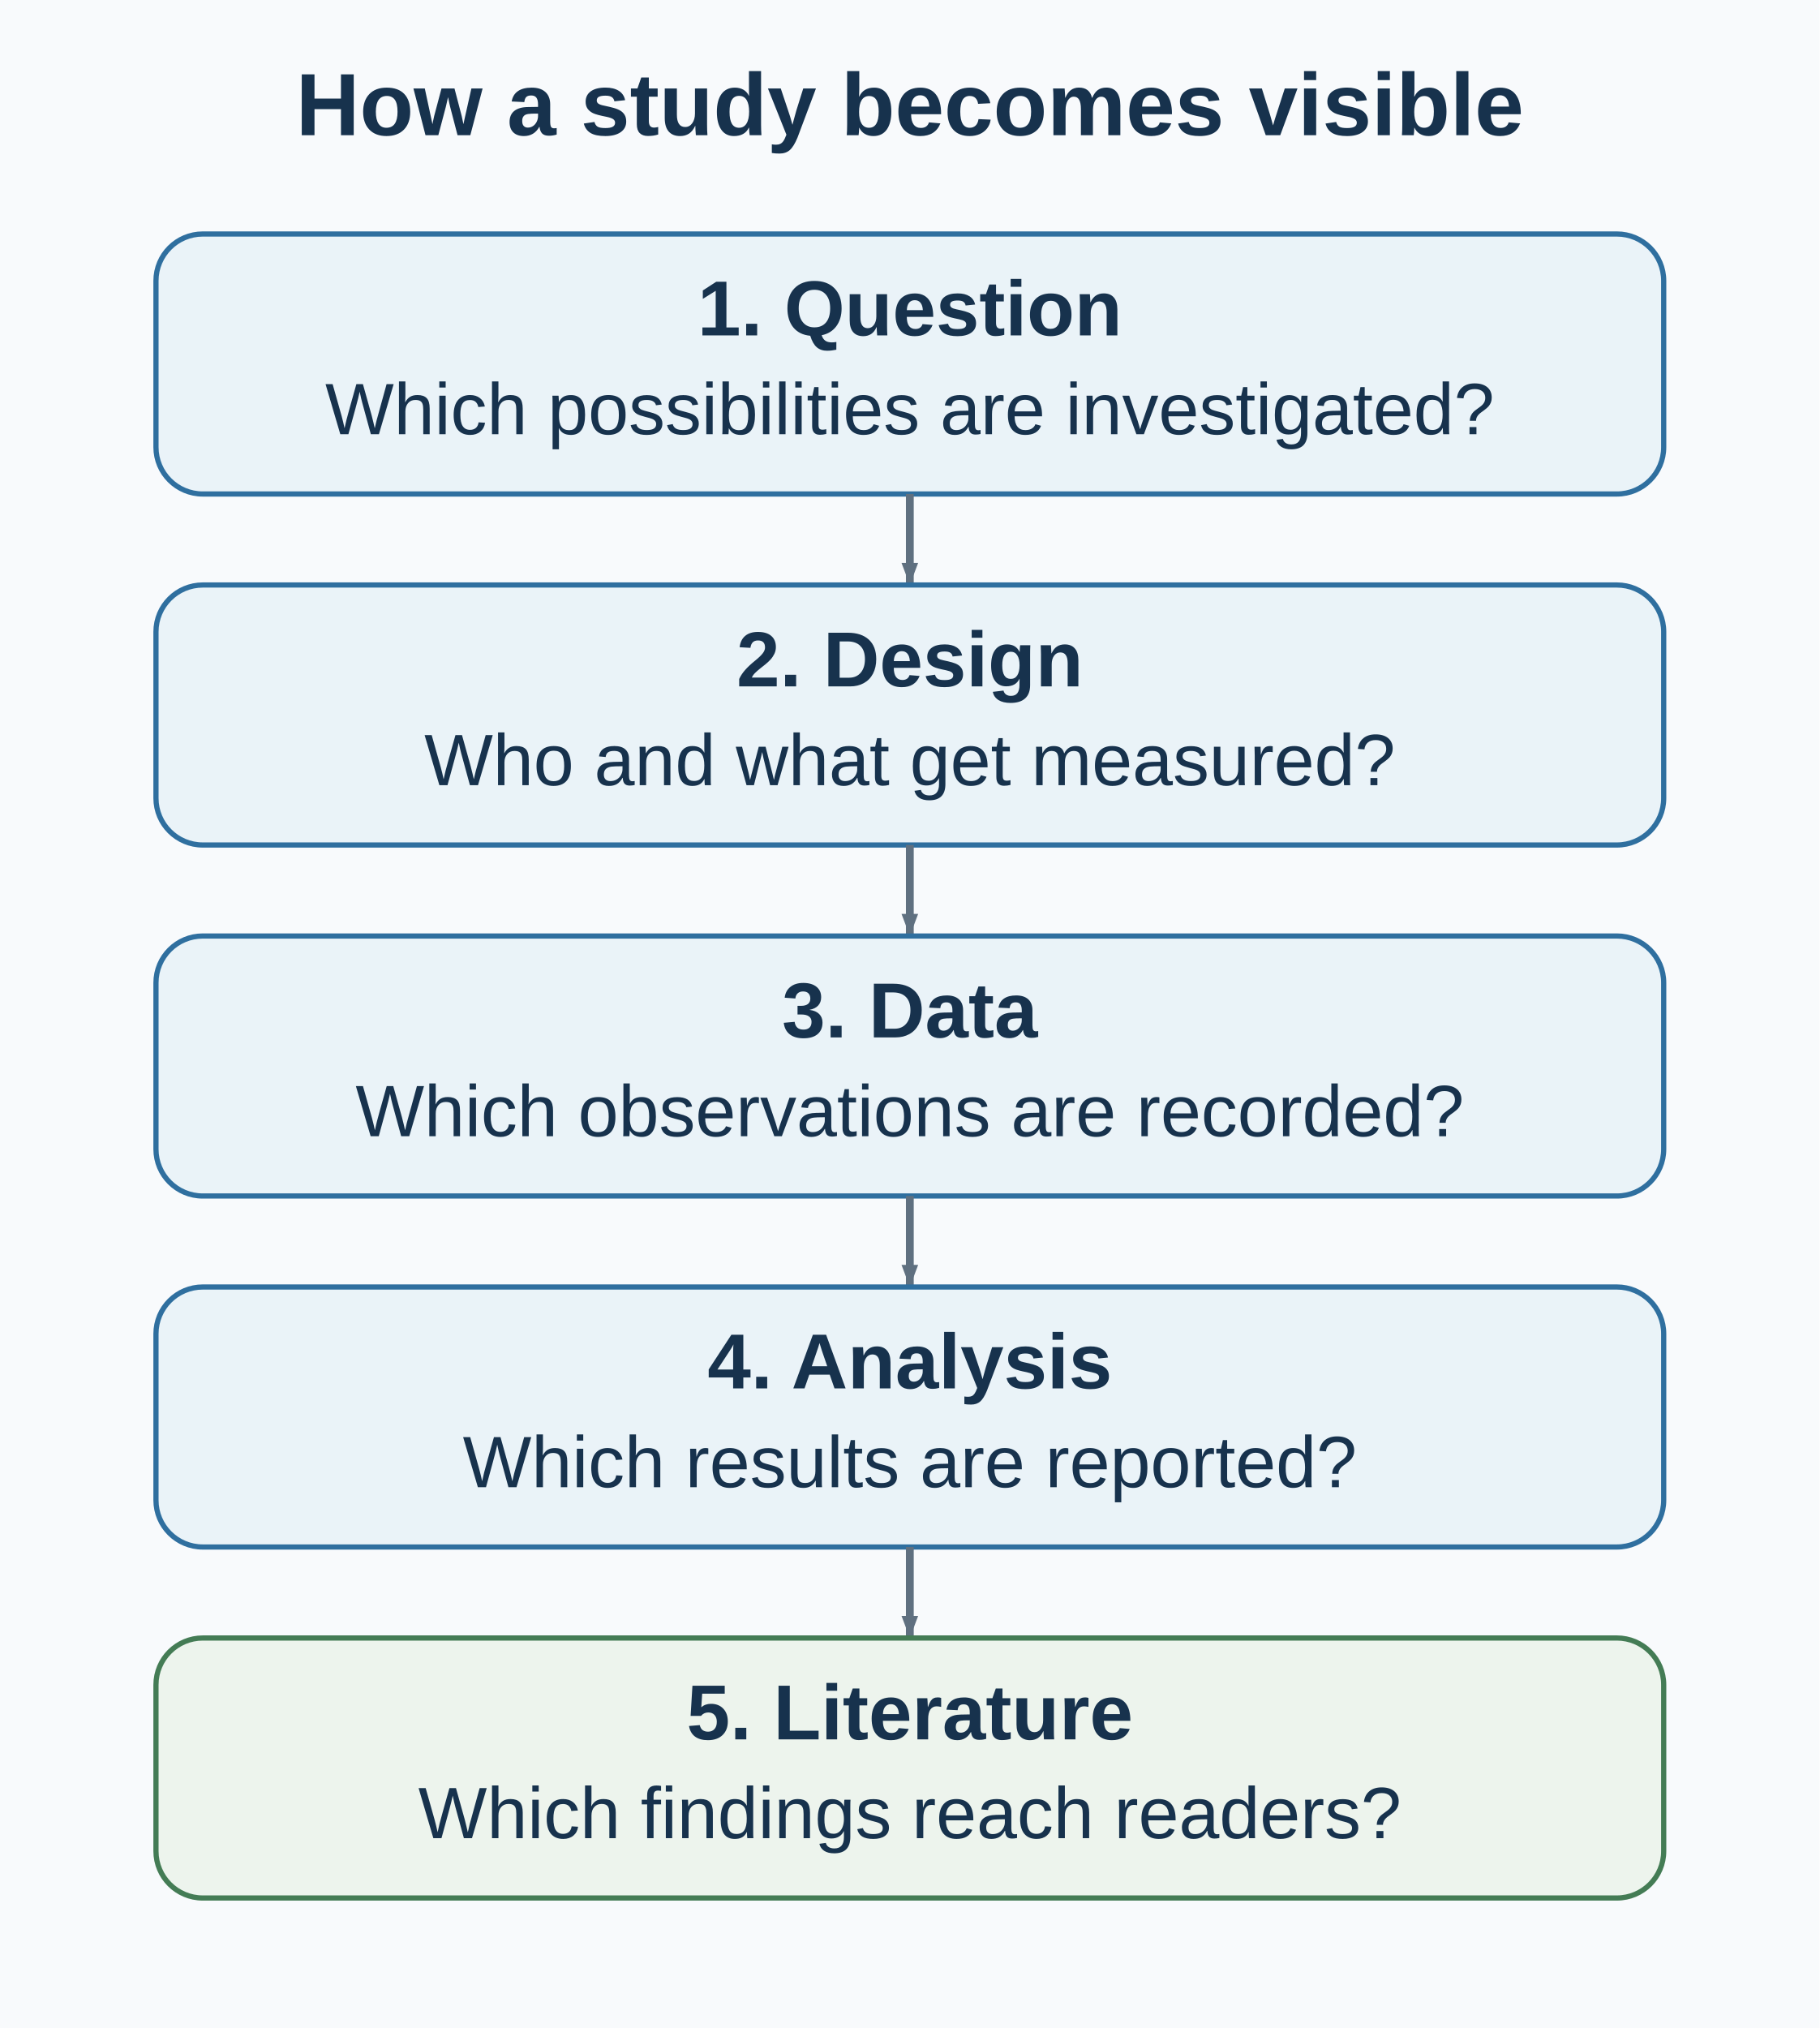
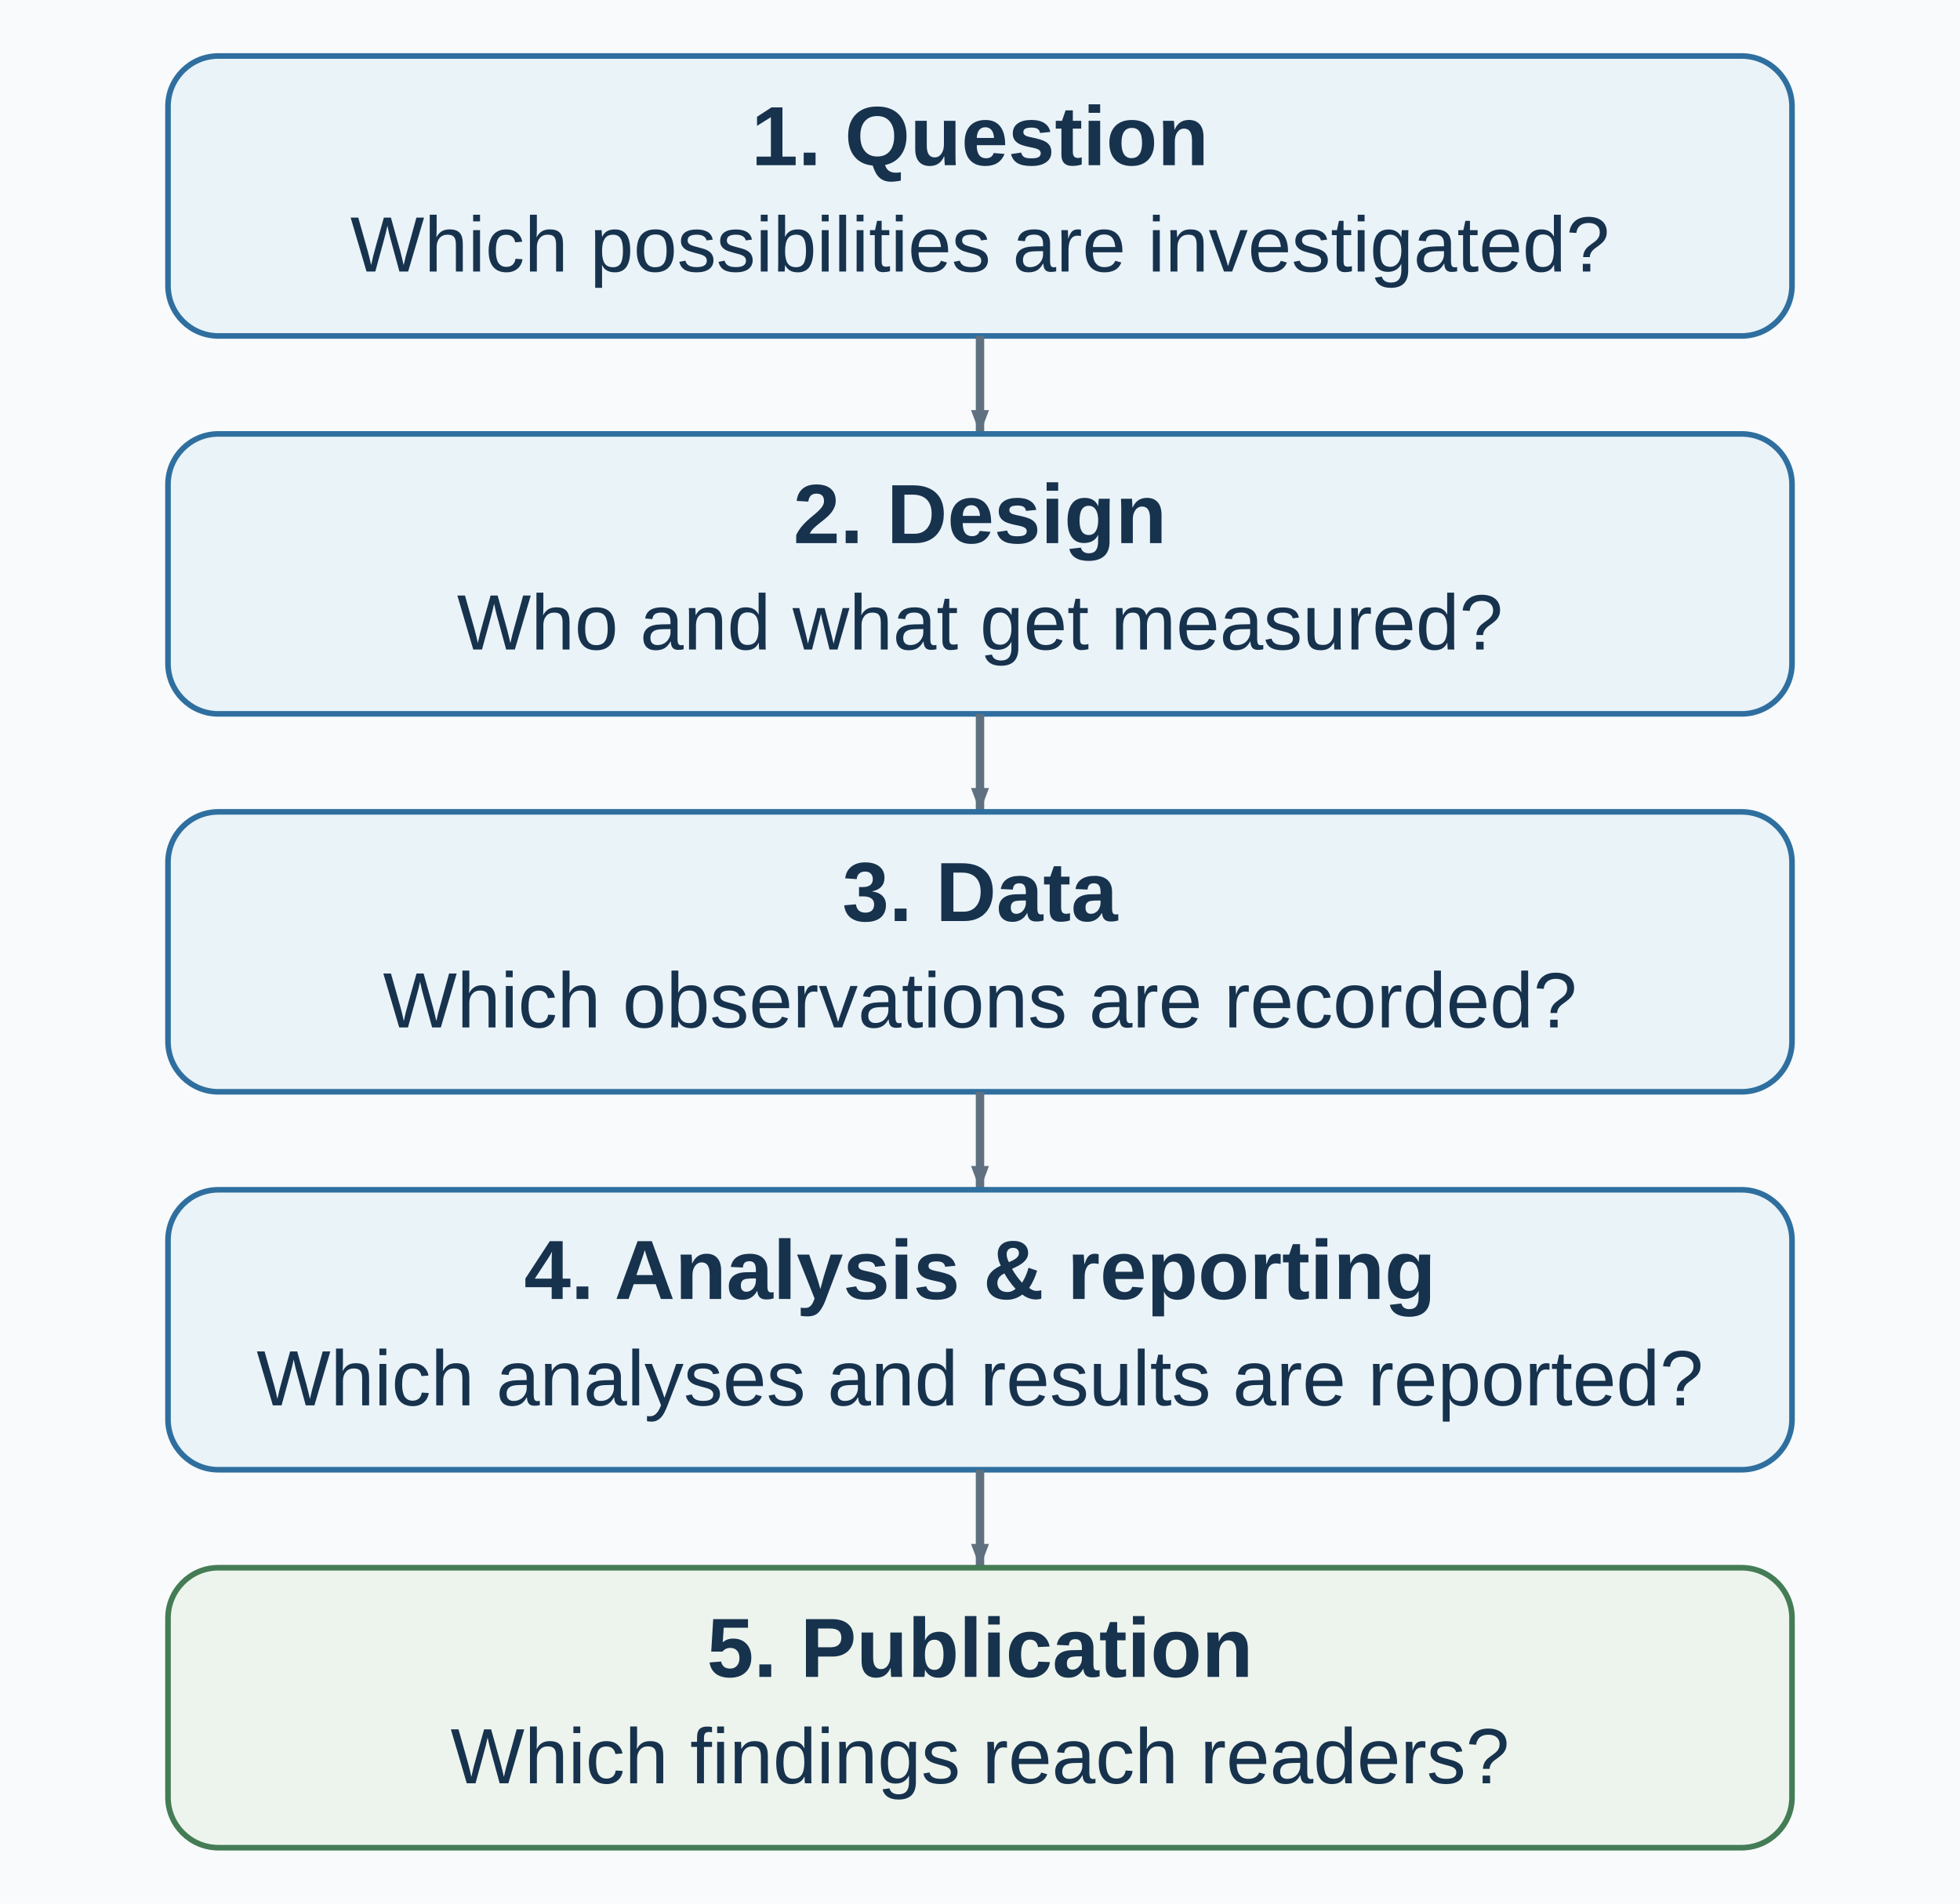
- <svg xmlns="http://www.w3.org/2000/svg" width="700" height="780" viewBox="0 0 700 780" role="img" aria-labelledby="title desc">
+ <svg xmlns="http://www.w3.org/2000/svg" width="700" height="680" viewBox="0 0 700 680" role="img" aria-labelledby="title desc">
  <defs>
    <marker id="arrow" viewBox="0 0 10 8" markerWidth="10" markerHeight="8" refX="9" refY="4" orient="auto" markerUnits="userSpaceOnUse">
      <path d="M0.5 0.8 L9 4 L0.5 7.2 Z" fill="#5f7080" />
    </marker>
    <marker id="blue-arrow" viewBox="0 0 10 8" markerWidth="10" markerHeight="8" refX="9" refY="4" orient="auto" markerUnits="userSpaceOnUse">
      <path d="M0.5 0.8 L9 4 L0.5 7.2 Z" fill="#2f6f9f" />
    </marker>
    <marker id="red-arrow" viewBox="0 0 10 8" markerWidth="10" markerHeight="8" refX="9" refY="4" orient="auto" markerUnits="userSpaceOnUse">
      <path d="M0.5 0.8 L9 4 L0.5 7.2 Z" fill="#a74343" />
    </marker>
  </defs>
-   <rect width="700" height="780" fill="#f8fafc" />
-   <text x="350" y="52" text-anchor="middle" font-family="Arial, Helvetica, sans-serif" font-size="34" font-weight="700" fill="#17324d">How a study becomes visible</text>
+   <rect width="700" height="680" fill="#f8fafc" />
  <g id="stage-1">
-     <rect x="60" y="90" width="580" height="100" rx="18" fill="#eaf3f8" stroke="#2f6f9f" stroke-width="2" />
-     <text x="350" y="129" text-anchor="middle" font-family="Arial, Helvetica, sans-serif" font-size="30" font-weight="700" fill="#17324d">1. Question</text>
-     <text x="350" y="167" text-anchor="middle" font-family="Arial, Helvetica, sans-serif" font-size="28" font-weight="400" fill="#17324d">Which possibilities are investigated?</text>
+     <rect x="60" y="20" width="580" height="100" rx="18" fill="#eaf3f8" stroke="#2f6f9f" stroke-width="2" />
+     <text x="350" y="59" text-anchor="middle" font-family="Arial, Helvetica, sans-serif" font-size="30" font-weight="700" fill="#17324d">1. Question</text>
+     <text x="350" y="97" text-anchor="middle" font-family="Arial, Helvetica, sans-serif" font-size="28" font-weight="400" fill="#17324d">Which possibilities are investigated?</text>
  </g>
-   <path d="M350 190 V225" fill="none" stroke="#5f7080" stroke-width="3" marker-end="url(#arrow)" />
+   <path d="M350 120 V155" fill="none" stroke="#5f7080" stroke-width="3" marker-end="url(#arrow)" />
  <g id="stage-2">
-     <rect x="60" y="225" width="580" height="100" rx="18" fill="#eaf3f8" stroke="#2f6f9f" stroke-width="2" />
-     <text x="350" y="264" text-anchor="middle" font-family="Arial, Helvetica, sans-serif" font-size="30" font-weight="700" fill="#17324d">2. Design</text>
-     <text x="350" y="302" text-anchor="middle" font-family="Arial, Helvetica, sans-serif" font-size="28" font-weight="400" fill="#17324d">Who and what get measured?</text>
+     <rect x="60" y="155" width="580" height="100" rx="18" fill="#eaf3f8" stroke="#2f6f9f" stroke-width="2" />
+     <text x="350" y="194" text-anchor="middle" font-family="Arial, Helvetica, sans-serif" font-size="30" font-weight="700" fill="#17324d">2. Design</text>
+     <text x="350" y="232" text-anchor="middle" font-family="Arial, Helvetica, sans-serif" font-size="28" font-weight="400" fill="#17324d">Who and what get measured?</text>
  </g>
-   <path d="M350 325 V360" fill="none" stroke="#5f7080" stroke-width="3" marker-end="url(#arrow)" />
+   <path d="M350 255 V290" fill="none" stroke="#5f7080" stroke-width="3" marker-end="url(#arrow)" />
  <g id="stage-3">
-     <rect x="60" y="360" width="580" height="100" rx="18" fill="#eaf3f8" stroke="#2f6f9f" stroke-width="2" />
-     <text x="350" y="399" text-anchor="middle" font-family="Arial, Helvetica, sans-serif" font-size="30" font-weight="700" fill="#17324d">3. Data</text>
-     <text x="350" y="437" text-anchor="middle" font-family="Arial, Helvetica, sans-serif" font-size="28" font-weight="400" fill="#17324d">Which observations are recorded?</text>
+     <rect x="60" y="290" width="580" height="100" rx="18" fill="#eaf3f8" stroke="#2f6f9f" stroke-width="2" />
+     <text x="350" y="329" text-anchor="middle" font-family="Arial, Helvetica, sans-serif" font-size="30" font-weight="700" fill="#17324d">3. Data</text>
+     <text x="350" y="367" text-anchor="middle" font-family="Arial, Helvetica, sans-serif" font-size="28" font-weight="400" fill="#17324d">Which observations are recorded?</text>
  </g>
-   <path d="M350 460 V495" fill="none" stroke="#5f7080" stroke-width="3" marker-end="url(#arrow)" />
+   <path d="M350 390 V425" fill="none" stroke="#5f7080" stroke-width="3" marker-end="url(#arrow)" />
  <g id="stage-4">
-     <rect x="60" y="495" width="580" height="100" rx="18" fill="#eaf3f8" stroke="#2f6f9f" stroke-width="2" />
-     <text x="350" y="534" text-anchor="middle" font-family="Arial, Helvetica, sans-serif" font-size="30" font-weight="700" fill="#17324d">4. Analysis</text>
-     <text x="350" y="572" text-anchor="middle" font-family="Arial, Helvetica, sans-serif" font-size="28" font-weight="400" fill="#17324d">Which results are reported?</text>
+     <rect x="60" y="425" width="580" height="100" rx="18" fill="#eaf3f8" stroke="#2f6f9f" stroke-width="2" />
+     <text x="350" y="464" text-anchor="middle" font-family="Arial, Helvetica, sans-serif" font-size="30" font-weight="700" fill="#17324d">4. Analysis &amp; reporting</text>
+     <text x="350" y="502" text-anchor="middle" font-family="Arial, Helvetica, sans-serif" font-size="28" font-weight="400" fill="#17324d">Which analyses and results are reported?</text>
  </g>
-   <path d="M350 595 V630" fill="none" stroke="#5f7080" stroke-width="3" marker-end="url(#arrow)" />
+   <path d="M350 525 V560" fill="none" stroke="#5f7080" stroke-width="3" marker-end="url(#arrow)" />
  <g id="stage-5">
-     <rect x="60" y="630" width="580" height="100" rx="18" fill="#edf4ed" stroke="#447c55" stroke-width="2" />
-     <text x="350" y="669" text-anchor="middle" font-family="Arial, Helvetica, sans-serif" font-size="30" font-weight="700" fill="#17324d">5. Literature</text>
-     <text x="350" y="707" text-anchor="middle" font-family="Arial, Helvetica, sans-serif" font-size="28" font-weight="400" fill="#17324d">Which findings reach readers?</text>
+     <rect x="60" y="560" width="580" height="100" rx="18" fill="#edf4ed" stroke="#447c55" stroke-width="2" />
+     <text x="350" y="599" text-anchor="middle" font-family="Arial, Helvetica, sans-serif" font-size="30" font-weight="700" fill="#17324d">5. Publication</text>
+     <text x="350" y="637" text-anchor="middle" font-family="Arial, Helvetica, sans-serif" font-size="28" font-weight="400" fill="#17324d">Which findings reach readers?</text>
  </g>
</svg>
